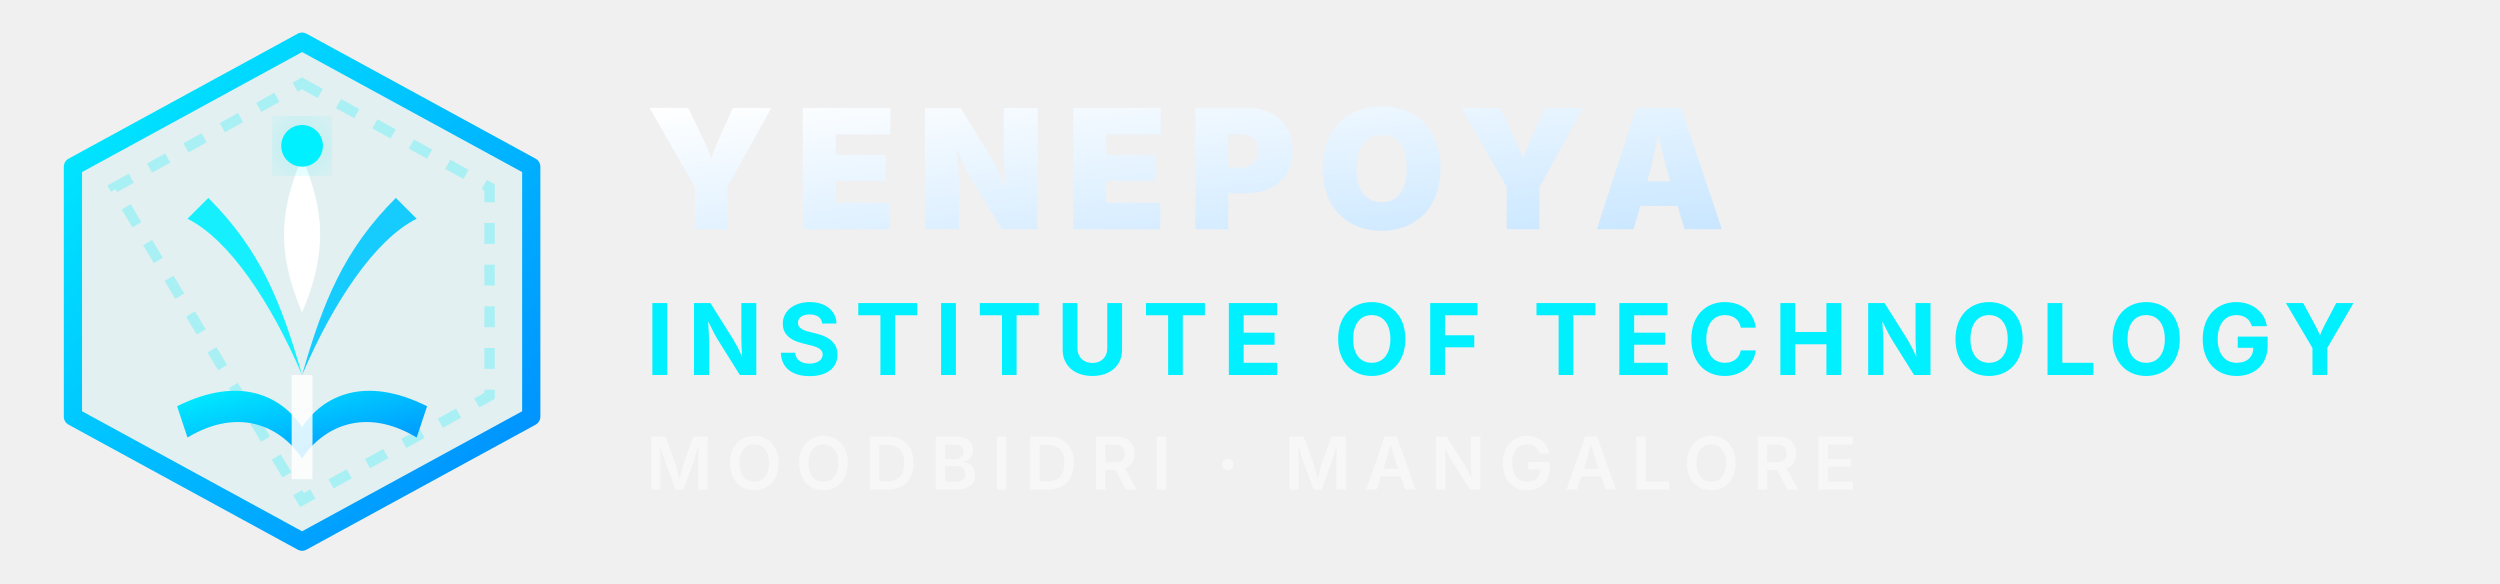
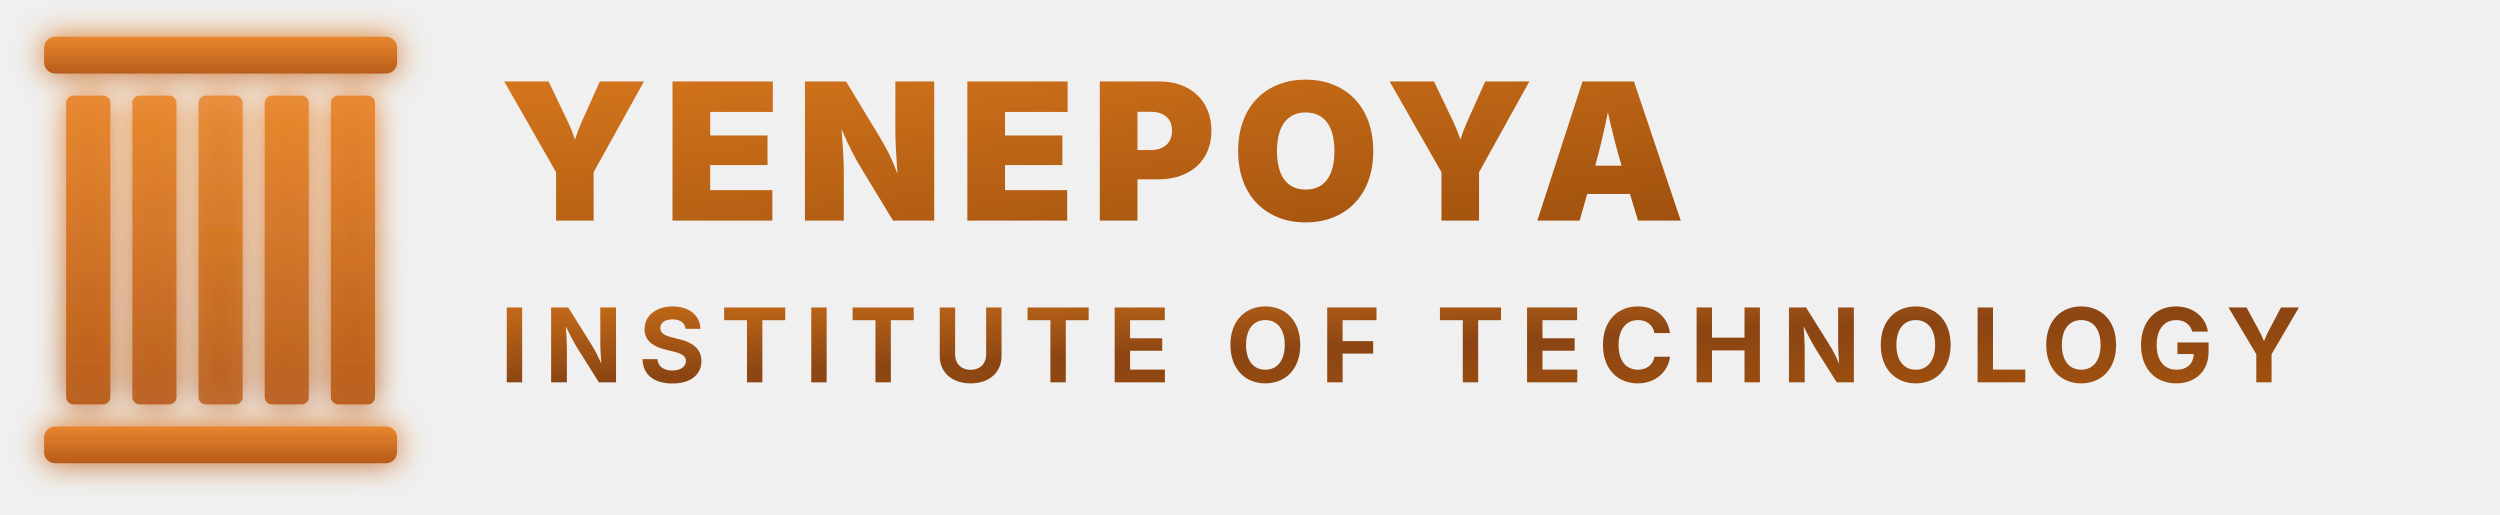
- <svg xmlns="http://www.w3.org/2000/svg" viewBox="0 0 240 56" fill="none" className="h-full w-auto">
+ <svg xmlns="http://www.w3.org/2000/svg" viewBox="0 0 340 70" fill="none">
  <defs>
-     <linearGradient id="yitCyanGrad" x1="0%" y1="0%" x2="100%" y2="100%">
-       <stop offset="0%" stop-color="#00f0ff" />
-       <stop offset="100%" stop-color="#0088ff" />
+     <linearGradient id="pillarGrad" x1="0%" y1="0%" x2="0%" y2="100%">
+       <stop offset="0%" stop-color="#E8862E" />
+       <stop offset="100%" stop-color="#B85C1A" />
    </linearGradient>
-     <linearGradient id="yitGoldGrad" x1="0%" y1="0%" x2="100%" y2="100%">
-       <stop offset="0%" stop-color="#ffffff" />
-       <stop offset="100%" stop-color="#c8e6ff" />
+     <linearGradient id="textGrad" x1="0%" y1="0%" x2="100%" y2="100%">
+       <stop offset="0%" stop-color="#D4751C" />
+       <stop offset="100%" stop-color="#A0510E" />
    </linearGradient>
-     <filter id="yitGlow" x="-20%" y="-20%" width="140%" height="140%">
-       <feGaussianBlur stdDeviation="3" result="blur" />
+     <linearGradient id="subtextGrad" x1="0%" y1="0%" x2="100%" y2="100%">
+       <stop offset="0%" stop-color="#C46A18" />
+       <stop offset="50%" stop-color="#8B4513" />
+       <stop offset="100%" stop-color="#A0510E" />
+     </linearGradient>
+     <filter id="pillarGlow" x="-25%" y="-25%" width="150%" height="150%">
+       <feGaussianBlur stdDeviation="2" result="blur" />
      <feComposite in="SourceGraphic" in2="blur" operator="over" />
    </filter>
  </defs>
-   <g transform="translate(4, 3)">
-     <path d="M25 1 L47 13 L47 37 L25 49 L3 37 L3 13 Z" fill="rgba(0, 240, 255, 0.06)" stroke="url(#yitCyanGrad)" stroke-width="1.75" stroke-linejoin="round" />
-     <path d="M25 5 L43 15 L43 35 L25 45 L7 15 Z" fill="none" stroke="rgba(0, 240, 255, 0.25)" stroke-width="1" stroke-dasharray="2 2" />
-     <path d="M14 18 C18 20, 22 26, 25 33 C23 26, 21 21, 16 16 Z" fill="#00f0ff" opacity="0.9" />
-     <path d="M36 18 C32 20, 28 26, 25 33 C27 26, 29 21, 34 16 Z" fill="#00c8ff" opacity="0.9" />
-     <path d="M25 12 C26.5 16, 28 20, 25 27 C22 20, 23.5 16, 25 12 Z" fill="#ffffff" />
-     <circle cx="25" cy="11" r="2" fill="#00f0ff" filter="url(#yitGlow)" />
-     <path d="M13 36 C19 33, 23 35, 25 38 C27 35, 31 33, 37 36 L36 39 C31 36, 27 38, 25 41 C23 38, 19 36, 14 39 Z" fill="url(#yitCyanGrad)" />
-     <path d="M24 33 L26 33 L26 43 L24 43 Z" fill="#ffffff" opacity="0.85" />
+   <g transform="translate(4, 5)" filter="url(#pillarGlow)">
+     <rect x="2" y="0" width="48" height="5" rx="1.5" fill="url(#pillarGrad)" />
+     <rect x="5" y="8" width="6" height="42" rx="1" fill="url(#pillarGrad)" opacity="0.95" />
+     <rect x="14" y="8" width="6" height="42" rx="1" fill="url(#pillarGrad)" opacity="0.90" />
+     <rect x="23" y="8" width="6" height="42" rx="1" fill="url(#pillarGrad)" opacity="0.85" />
+     <rect x="32" y="8" width="6" height="42" rx="1" fill="url(#pillarGrad)" opacity="0.90" />
+     <rect x="41" y="8" width="6" height="42" rx="1" fill="url(#pillarGrad)" opacity="0.95" />
+     <rect x="2" y="53" width="48" height="5" rx="1.5" fill="url(#pillarGrad)" />
  </g>
-   <g transform="translate(62, 0)">
-     <text x="0" y="22" fill="url(#yitGoldGrad)" style="font-family: 'Inter', system-ui, -apple-system, sans-serif; font-size: 16px; font-weight: 900; letter-spacing: 0.12em;">
-       YENEPOYA
-     </text>
-     <text x="0" y="36" fill="#00f0ff" style="font-family: 'Inter', system-ui, -apple-system, sans-serif; font-size: 9.5px; font-weight: 700; letter-spacing: 0.14em;">
-       INSTITUTE OF TECHNOLOGY
-     </text>
-     <text x="0" y="47" fill="rgba(255, 255, 255, 0.45)" style="font-family: 'Inter', monospace, sans-serif; font-size: 7px; font-weight: 600; letter-spacing: 0.18em;">
-       MOODBIDRI · MANGALORE
-     </text>
-   </g>
+   <text x="68" y="30" fill="url(#textGrad)" style="font-family: 'Inter', 'Segoe UI', system-ui, sans-serif; font-size: 26px; font-weight: 900; letter-spacing: 0.08em;">
+     YENEPOYA
+   </text>
+   <text x="68" y="52" fill="url(#subtextGrad)" style="font-family: 'Inter', 'Segoe UI', system-ui, sans-serif; font-size: 14px; font-weight: 700; letter-spacing: 0.15em;">
+     INSTITUTE OF TECHNOLOGY
+   </text>
</svg>
